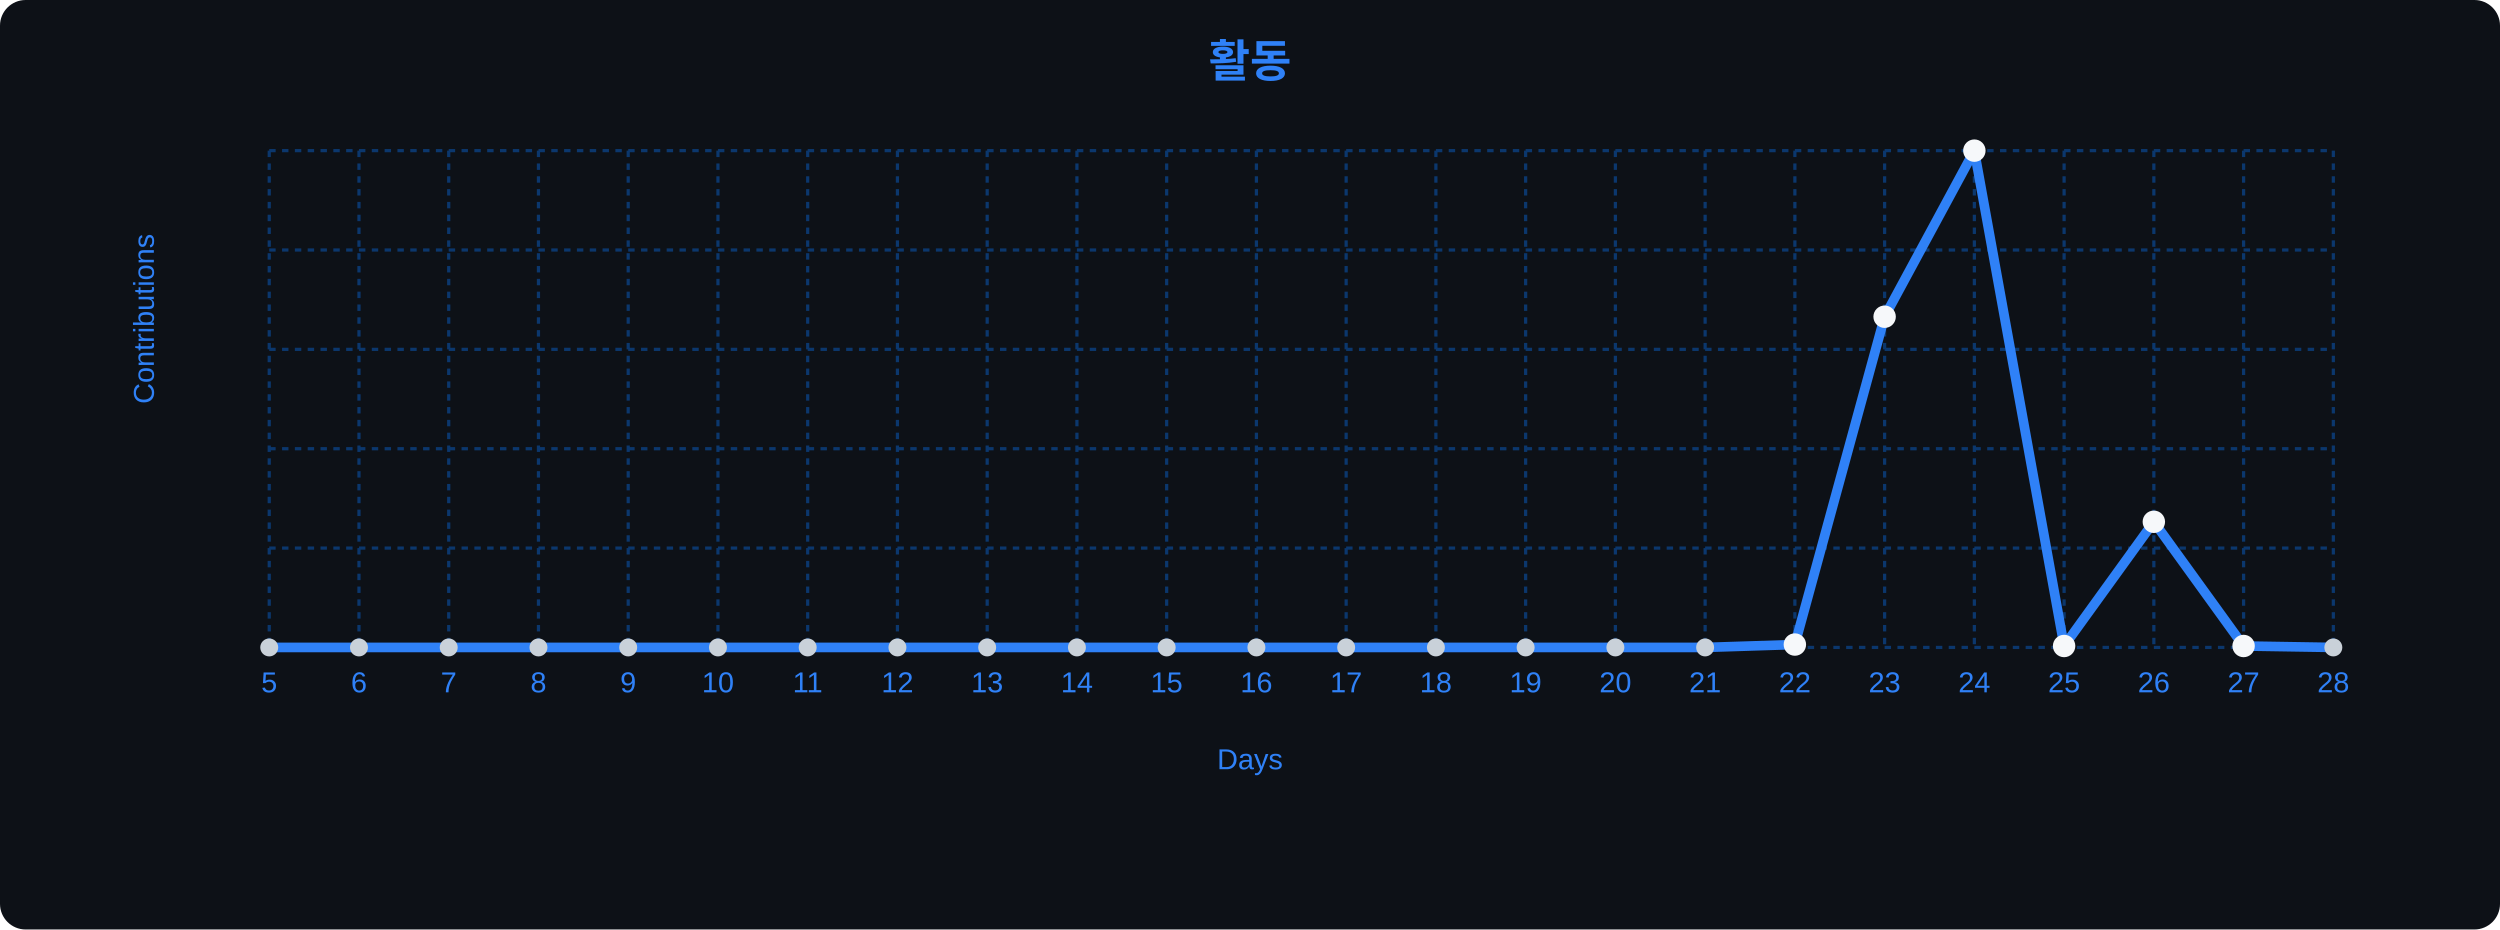
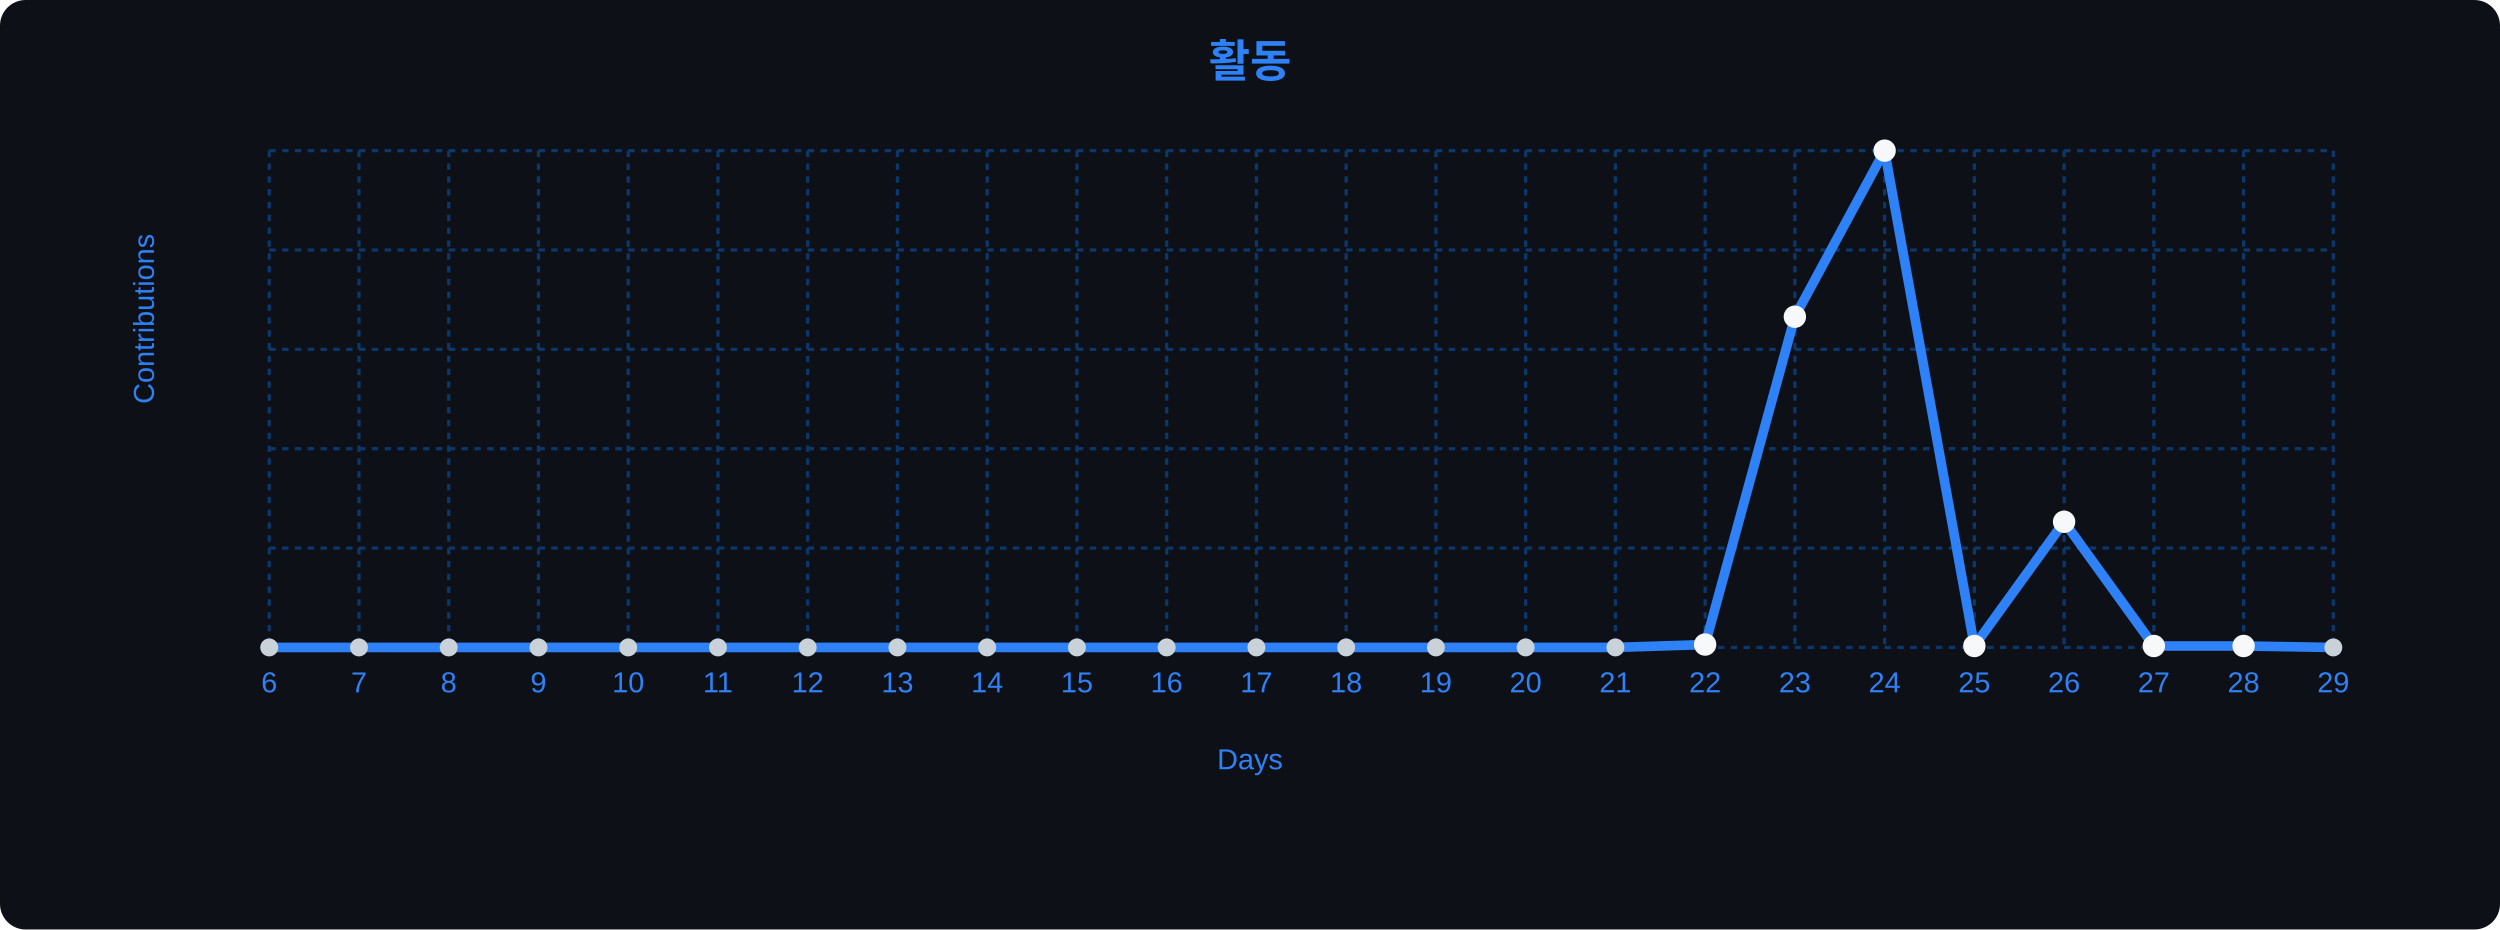
<svg xmlns="http://www.w3.org/2000/svg" width="780" height="290" viewBox="0 0 780 290" fill="none" role="img" aria-label="exotickic activity graph">
  <style>
    .bg { fill: #0d1117; }
    .title { font: 600 14px Segoe UI, Arial, sans-serif; fill: #2f81f7; }
    .axis { font: 9px Segoe UI, Arial, sans-serif; fill: #2f81f7; }
    .grid { stroke: #0b376d; stroke-width: 1; stroke-dasharray: 2 2; }
    .line { fill: none; stroke: #2f81f7; stroke-width: 3; stroke-linecap: round; stroke-linejoin: round; }
  </style>
  <rect class="bg" width="780" height="290" rx="8" />
  <text x="390" y="24" class="title" text-anchor="middle">활동</text>
  <line x1="84" y1="47" x2="728" y2="47" class="grid" />
  <line x1="84" y1="78" x2="728" y2="78" class="grid" />
  <line x1="84" y1="109" x2="728" y2="109" class="grid" />
  <line x1="84" y1="140" x2="728" y2="140" class="grid" />
  <line x1="84" y1="171" x2="728" y2="171" class="grid" />
  <line x1="84" y1="202" x2="728" y2="202" class="grid" />
  <line x1="84" y1="47" x2="84" y2="202" class="grid" />
  <line x1="112" y1="47" x2="112" y2="202" class="grid" />
  <line x1="140" y1="47" x2="140" y2="202" class="grid" />
  <line x1="168" y1="47" x2="168" y2="202" class="grid" />
  <line x1="196" y1="47" x2="196" y2="202" class="grid" />
  <line x1="224" y1="47" x2="224" y2="202" class="grid" />
  <line x1="252" y1="47" x2="252" y2="202" class="grid" />
  <line x1="280" y1="47" x2="280" y2="202" class="grid" />
  <line x1="308" y1="47" x2="308" y2="202" class="grid" />
  <line x1="336" y1="47" x2="336" y2="202" class="grid" />
  <line x1="364" y1="47" x2="364" y2="202" class="grid" />
  <line x1="392" y1="47" x2="392" y2="202" class="grid" />
  <line x1="420" y1="47" x2="420" y2="202" class="grid" />
  <line x1="448" y1="47" x2="448" y2="202" class="grid" />
  <line x1="476" y1="47" x2="476" y2="202" class="grid" />
  <line x1="504" y1="47" x2="504" y2="202" class="grid" />
  <line x1="532" y1="47" x2="532" y2="202" class="grid" />
  <line x1="560" y1="47" x2="560" y2="202" class="grid" />
  <line x1="588" y1="47" x2="588" y2="202" class="grid" />
  <line x1="616" y1="47" x2="616" y2="202" class="grid" />
  <line x1="644" y1="47" x2="644" y2="202" class="grid" />
  <line x1="672" y1="47" x2="672" y2="202" class="grid" />
  <line x1="700" y1="47" x2="700" y2="202" class="grid" />
  <line x1="728" y1="47" x2="728" y2="202" class="grid" />
  <text x="48" y="126" class="axis" transform="rotate(-90 48 126)">Contributions</text>
  <text x="390" y="240" class="axis" text-anchor="middle">Days</text>
-   <polyline class="line" points="84.00,202.00 112.00,202.00 140.00,202.00 168.00,202.00 196.00,202.00 224.00,202.00 252.00,202.00 280.00,202.00 308.00,202.00 336.00,202.00 364.00,202.00 392.00,202.00 420.00,202.00 448.00,202.00 476.00,202.00 504.00,202.00 532.00,202.00 560.00,201.10 588.00,98.82 616.00,47.00 644.00,201.55 672.00,162.80 700.00,201.55 728.00,202.00" />
+   <polyline class="line" points="84.00,202.00 112.00,202.00 140.00,202.00 168.00,202.00 196.00,202.00 224.00,202.00 252.00,202.00 280.00,202.00 308.00,202.00 336.00,202.00 364.00,202.00 392.00,202.00 420.00,202.00 448.00,202.00 476.00,202.00 504.00,202.00 532.00,201.10 560.00,98.82 588.00,47.00 616.00,201.55 644.00,162.80 672.00,201.55 700.00,201.55 728.00,202.00" />
  <circle cx="84" cy="202" r="2.8" fill="#c9d1d9" />
  <circle cx="112" cy="202" r="2.8" fill="#c9d1d9" />
  <circle cx="140" cy="202" r="2.8" fill="#c9d1d9" />
  <circle cx="168" cy="202" r="2.8" fill="#c9d1d9" />
  <circle cx="196" cy="202" r="2.8" fill="#c9d1d9" />
  <circle cx="224" cy="202" r="2.8" fill="#c9d1d9" />
  <circle cx="252" cy="202" r="2.8" fill="#c9d1d9" />
  <circle cx="280" cy="202" r="2.8" fill="#c9d1d9" />
  <circle cx="308" cy="202" r="2.8" fill="#c9d1d9" />
  <circle cx="336" cy="202" r="2.8" fill="#c9d1d9" />
  <circle cx="364" cy="202" r="2.8" fill="#c9d1d9" />
  <circle cx="392" cy="202" r="2.8" fill="#c9d1d9" />
  <circle cx="420" cy="202" r="2.8" fill="#c9d1d9" />
  <circle cx="448" cy="202" r="2.8" fill="#c9d1d9" />
  <circle cx="476" cy="202" r="2.8" fill="#c9d1d9" />
  <circle cx="504" cy="202" r="2.8" fill="#c9d1d9" />
-   <circle cx="532" cy="202" r="2.8" fill="#c9d1d9" />
-   <circle cx="560" cy="201.099" r="3.5" fill="#f6f8fa" />
-   <circle cx="588" cy="98.817" r="3.5" fill="#f6f8fa" />
-   <circle cx="616" cy="47" r="3.5" fill="#f6f8fa" />
-   <circle cx="644" cy="201.549" r="3.5" fill="#f6f8fa" />
-   <circle cx="672" cy="162.799" r="3.5" fill="#f6f8fa" />
+   <circle cx="532" cy="201.099" r="3.5" fill="#f6f8fa" />
+   <circle cx="560" cy="98.817" r="3.5" fill="#f6f8fa" />
+   <circle cx="588" cy="47" r="3.5" fill="#f6f8fa" />
+   <circle cx="616" cy="201.549" r="3.5" fill="#f6f8fa" />
+   <circle cx="644" cy="162.799" r="3.5" fill="#f6f8fa" />
+   <circle cx="672" cy="201.549" r="3.5" fill="#f6f8fa" />
  <circle cx="700" cy="201.549" r="3.5" fill="#f6f8fa" />
  <circle cx="728" cy="202" r="2.8" fill="#c9d1d9" />
-   <text x="84" y="216" class="axis" text-anchor="middle">5</text>
-   <text x="112" y="216" class="axis" text-anchor="middle">6</text>
-   <text x="140" y="216" class="axis" text-anchor="middle">7</text>
-   <text x="168" y="216" class="axis" text-anchor="middle">8</text>
-   <text x="196" y="216" class="axis" text-anchor="middle">9</text>
-   <text x="224" y="216" class="axis" text-anchor="middle">10</text>
-   <text x="252" y="216" class="axis" text-anchor="middle">11</text>
-   <text x="280" y="216" class="axis" text-anchor="middle">12</text>
-   <text x="308" y="216" class="axis" text-anchor="middle">13</text>
-   <text x="336" y="216" class="axis" text-anchor="middle">14</text>
-   <text x="364" y="216" class="axis" text-anchor="middle">15</text>
-   <text x="392" y="216" class="axis" text-anchor="middle">16</text>
-   <text x="420" y="216" class="axis" text-anchor="middle">17</text>
-   <text x="448" y="216" class="axis" text-anchor="middle">18</text>
-   <text x="476" y="216" class="axis" text-anchor="middle">19</text>
-   <text x="504" y="216" class="axis" text-anchor="middle">20</text>
-   <text x="532" y="216" class="axis" text-anchor="middle">21</text>
-   <text x="560" y="216" class="axis" text-anchor="middle">22</text>
-   <text x="588" y="216" class="axis" text-anchor="middle">23</text>
-   <text x="616" y="216" class="axis" text-anchor="middle">24</text>
-   <text x="644" y="216" class="axis" text-anchor="middle">25</text>
-   <text x="672" y="216" class="axis" text-anchor="middle">26</text>
-   <text x="700" y="216" class="axis" text-anchor="middle">27</text>
-   <text x="728" y="216" class="axis" text-anchor="middle">28</text>
+   <text x="84" y="216" class="axis" text-anchor="middle">6</text>
+   <text x="112" y="216" class="axis" text-anchor="middle">7</text>
+   <text x="140" y="216" class="axis" text-anchor="middle">8</text>
+   <text x="168" y="216" class="axis" text-anchor="middle">9</text>
+   <text x="196" y="216" class="axis" text-anchor="middle">10</text>
+   <text x="224" y="216" class="axis" text-anchor="middle">11</text>
+   <text x="252" y="216" class="axis" text-anchor="middle">12</text>
+   <text x="280" y="216" class="axis" text-anchor="middle">13</text>
+   <text x="308" y="216" class="axis" text-anchor="middle">14</text>
+   <text x="336" y="216" class="axis" text-anchor="middle">15</text>
+   <text x="364" y="216" class="axis" text-anchor="middle">16</text>
+   <text x="392" y="216" class="axis" text-anchor="middle">17</text>
+   <text x="420" y="216" class="axis" text-anchor="middle">18</text>
+   <text x="448" y="216" class="axis" text-anchor="middle">19</text>
+   <text x="476" y="216" class="axis" text-anchor="middle">20</text>
+   <text x="504" y="216" class="axis" text-anchor="middle">21</text>
+   <text x="532" y="216" class="axis" text-anchor="middle">22</text>
+   <text x="560" y="216" class="axis" text-anchor="middle">23</text>
+   <text x="588" y="216" class="axis" text-anchor="middle">24</text>
+   <text x="616" y="216" class="axis" text-anchor="middle">25</text>
+   <text x="644" y="216" class="axis" text-anchor="middle">26</text>
+   <text x="672" y="216" class="axis" text-anchor="middle">27</text>
+   <text x="700" y="216" class="axis" text-anchor="middle">28</text>
+   <text x="728" y="216" class="axis" text-anchor="middle">29</text>
</svg>
